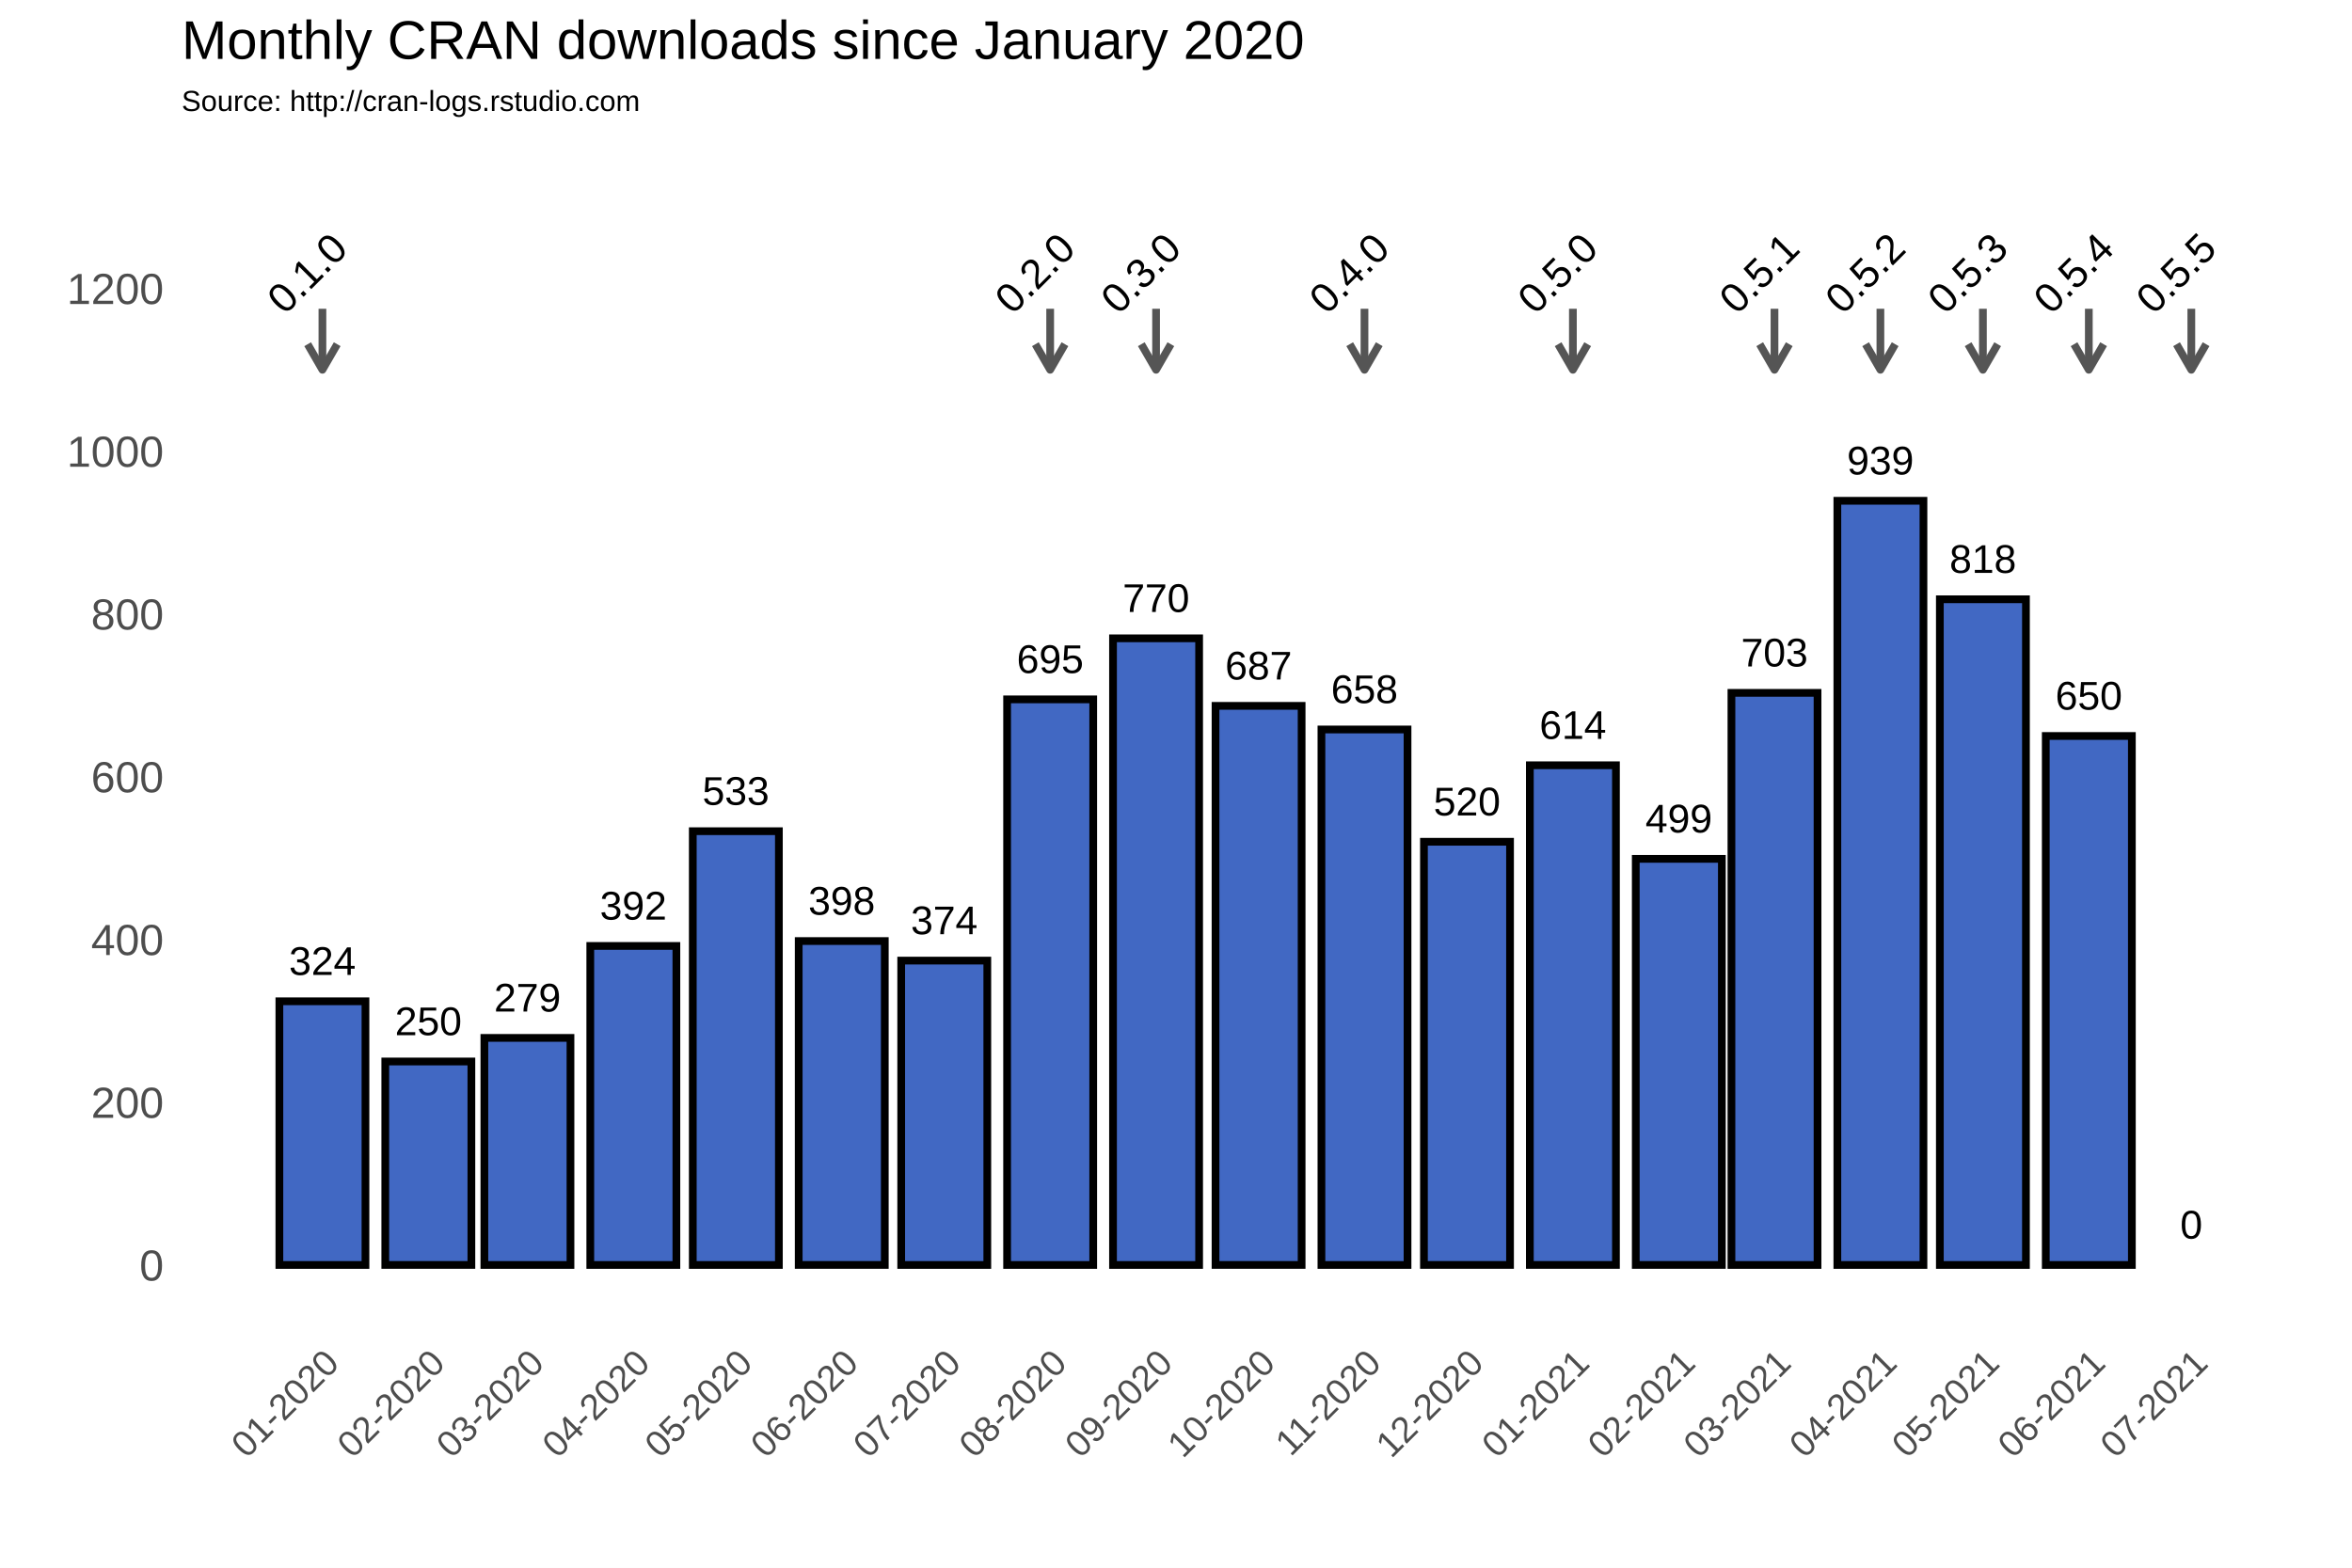
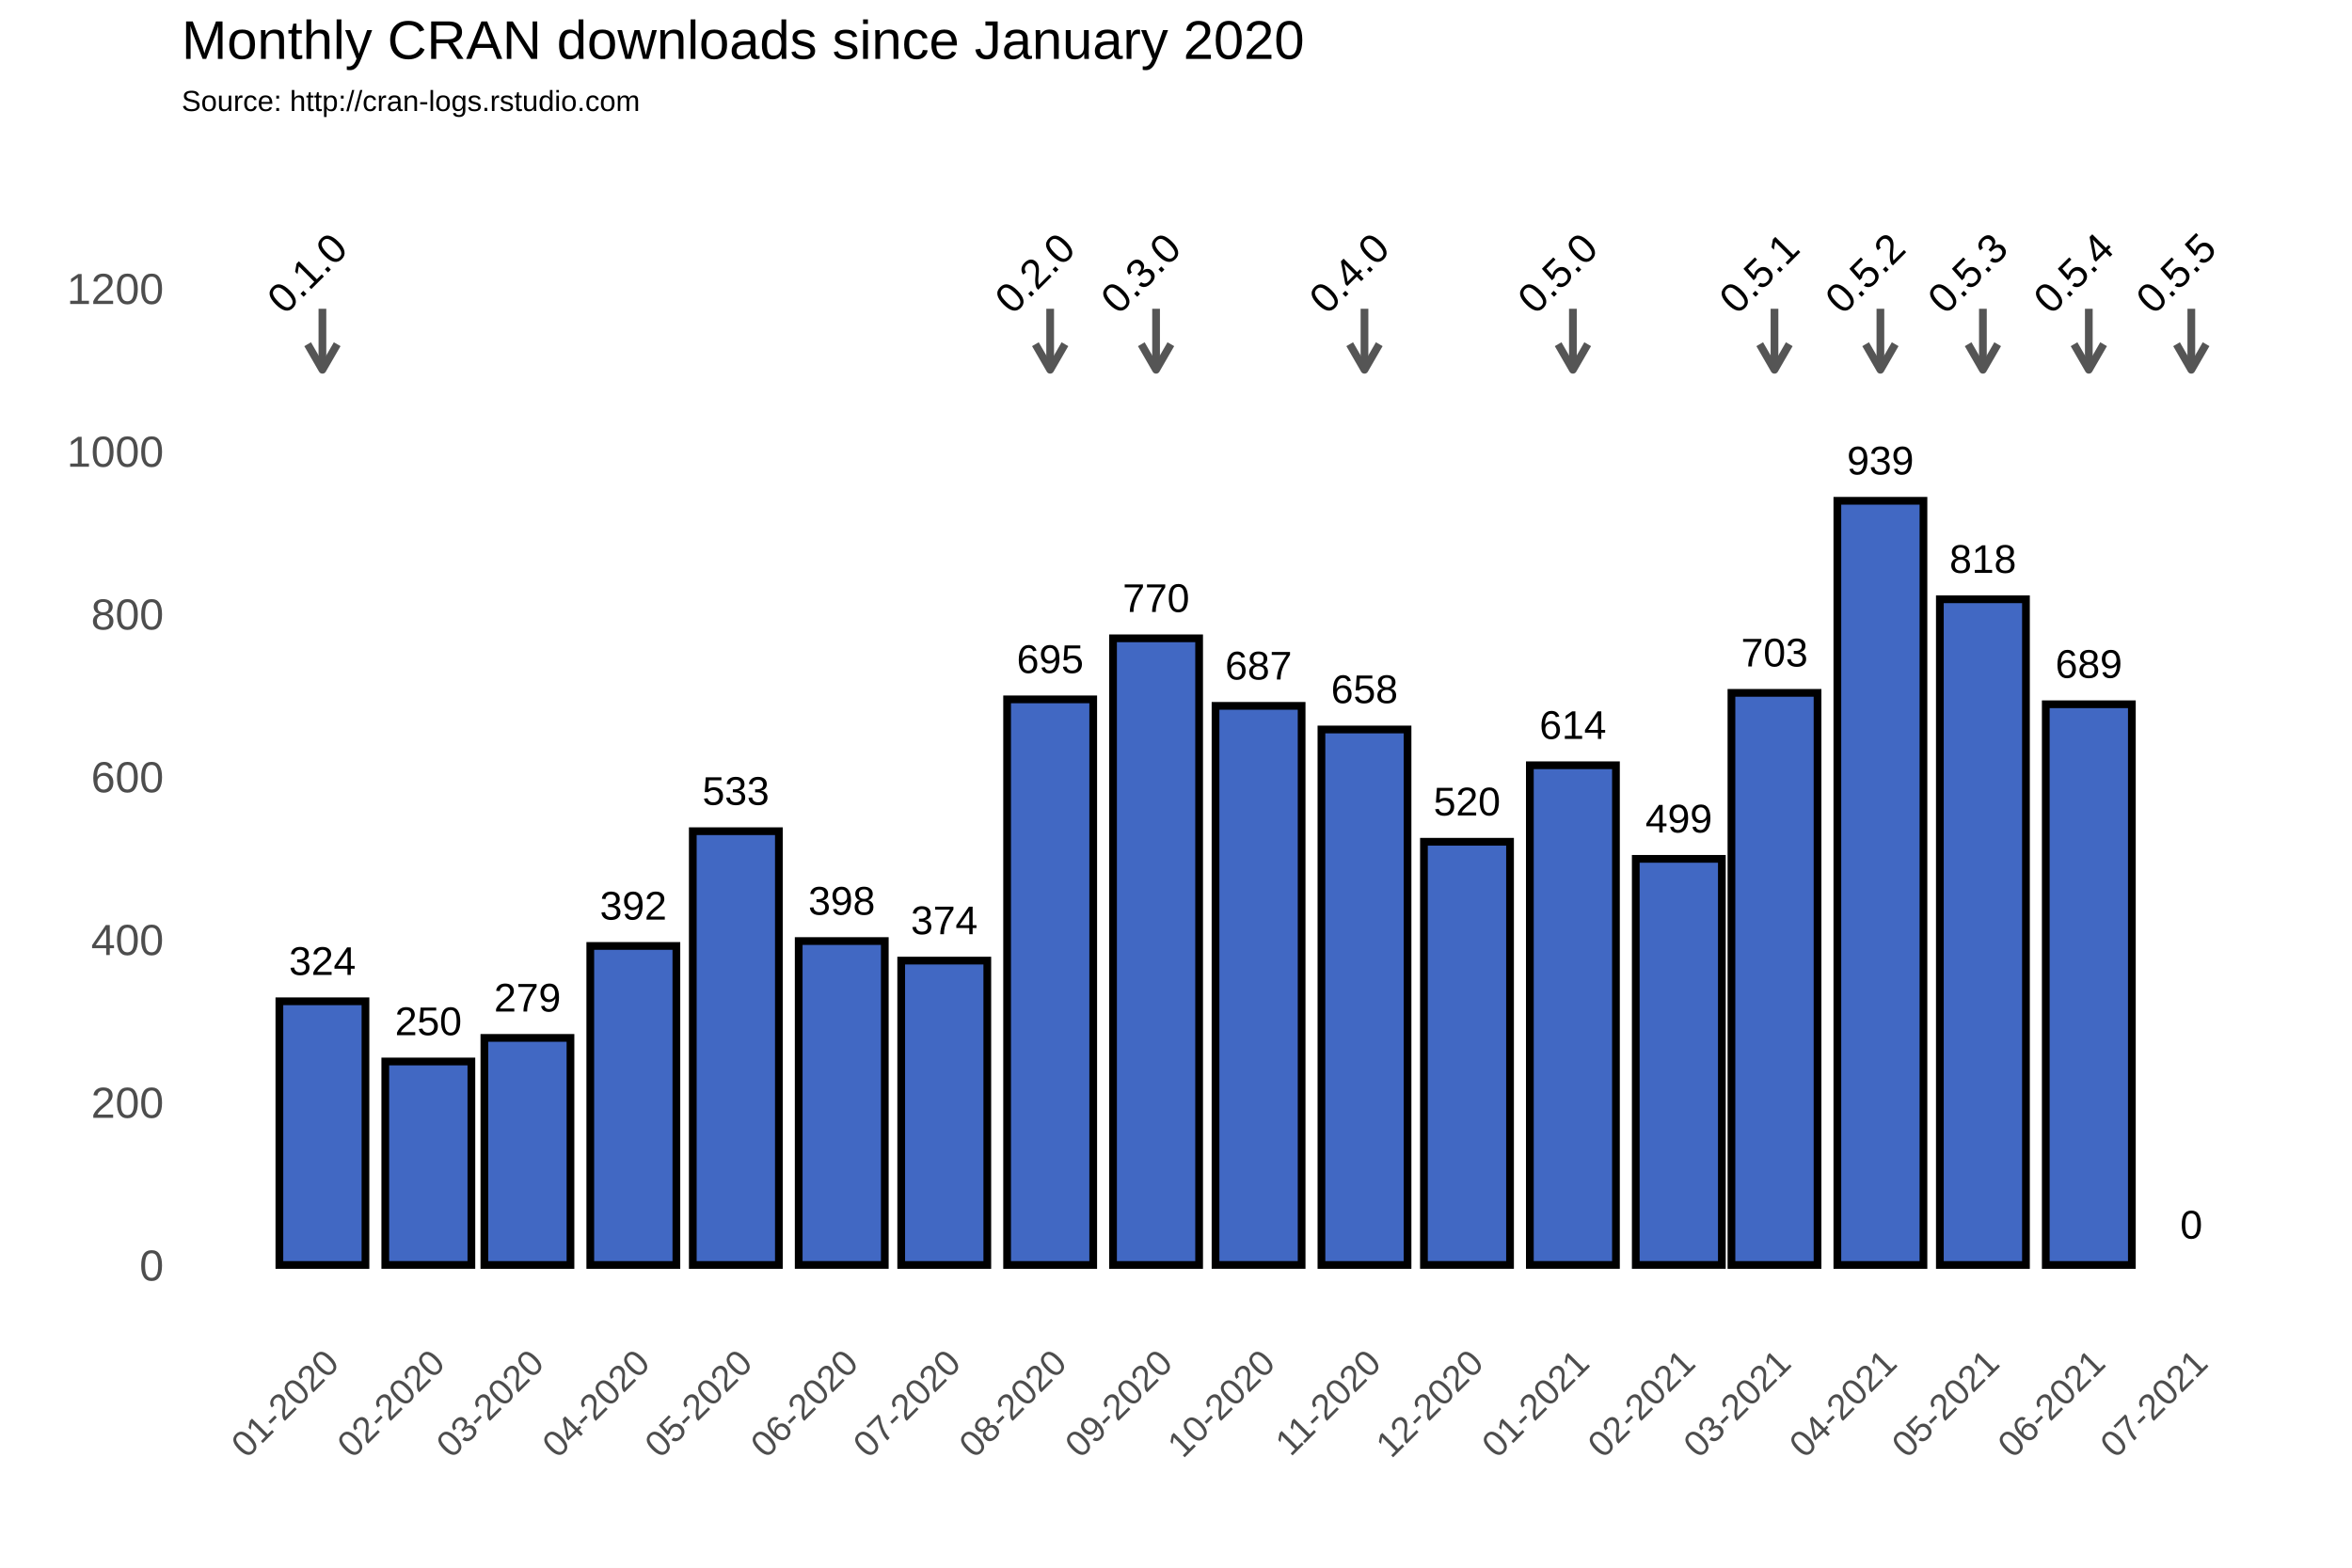
<svg xmlns="http://www.w3.org/2000/svg" class="svglite" width="648.00pt" height="432.00pt" viewBox="0 0 648.00 432.00">
  <defs>
    <style type="text/css">
    .svglite line, .svglite polyline, .svglite polygon, .svglite path, .svglite rect, .svglite circle {
      fill: none;
      stroke: #000000;
      stroke-linecap: round;
      stroke-linejoin: round;
      stroke-miterlimit: 10.00;
    }
  </style>
  </defs>
  <rect width="100%" height="100%" style="stroke: none; fill: #FFFFFF;" />
  <defs>
    <clipPath id="cpMC4wMHw2NDguMDB8MC4wMHw0MzIuMDA=">
      <rect x="0.00" y="0.00" width="648.00" height="432.00" />
    </clipPath>
  </defs>
  <g clip-path="url(#cpMC4wMHw2NDguMDB8MC4wMHw0MzIuMDA=)">
    <rect x="0.00" y="0.00" width="648.00" height="432.00" style="stroke-width: 1.07; stroke: #FFFFFF; fill: #FFFFFF;" />
  </g>
  <defs>
    <clipPath id="cpNTAuMDR8NjQyLjUyfDM3Ljc2fDM2My4zOA==">
      <rect x="50.04" y="37.76" width="592.48" height="325.62" />
    </clipPath>
  </defs>
  <g clip-path="url(#cpNTAuMDR8NjQyLjUyfDM3Ljc2fDM2My4zOA==)">
    <rect x="50.04" y="37.76" width="592.48" height="325.62" style="stroke-width: 1.07; stroke: none;" />
    <polyline points="50.04,326.15 642.52,326.15 " style="stroke-width: 0.53; stroke: #FFFFFF; stroke-linecap: butt;" />
    <polyline points="50.04,281.30 642.52,281.30 " style="stroke-width: 0.53; stroke: #FFFFFF; stroke-linecap: butt;" />
    <polyline points="50.04,236.45 642.52,236.45 " style="stroke-width: 0.53; stroke: #FFFFFF; stroke-linecap: butt;" />
    <polyline points="50.04,191.60 642.52,191.60 " style="stroke-width: 0.53; stroke: #FFFFFF; stroke-linecap: butt;" />
    <polyline points="50.04,146.75 642.52,146.75 " style="stroke-width: 0.53; stroke: #FFFFFF; stroke-linecap: butt;" />
    <polyline points="50.04,101.90 642.52,101.90 " style="stroke-width: 0.53; stroke: #FFFFFF; stroke-linecap: butt;" />
    <polyline points="50.04,57.04 642.52,57.04 " style="stroke-width: 0.53; stroke: #FFFFFF; stroke-linecap: butt;" />
    <polyline points="59.65,363.38 59.65,37.76 " style="stroke-width: 0.53; stroke: #FFFFFF; stroke-linecap: butt;" />
    <polyline points="74.24,363.38 74.24,37.76 " style="stroke-width: 0.53; stroke: #FFFFFF; stroke-linecap: butt;" />
    <polyline points="103.42,363.38 103.42,37.76 " style="stroke-width: 0.53; stroke: #FFFFFF; stroke-linecap: butt;" />
    <polyline points="131.66,363.38 131.66,37.76 " style="stroke-width: 0.53; stroke: #FFFFFF; stroke-linecap: butt;" />
    <polyline points="159.90,363.38 159.90,37.76 " style="stroke-width: 0.53; stroke: #FFFFFF; stroke-linecap: butt;" />
    <polyline points="188.61,363.38 188.61,37.76 " style="stroke-width: 0.53; stroke: #FFFFFF; stroke-linecap: butt;" />
    <polyline points="217.32,363.38 217.32,37.76 " style="stroke-width: 0.53; stroke: #FFFFFF; stroke-linecap: butt;" />
    <polyline points="246.03,363.38 246.03,37.76 " style="stroke-width: 0.53; stroke: #FFFFFF; stroke-linecap: butt;" />
    <polyline points="274.74,363.38 274.74,37.76 " style="stroke-width: 0.53; stroke: #FFFFFF; stroke-linecap: butt;" />
    <polyline points="303.92,363.38 303.92,37.76 " style="stroke-width: 0.53; stroke: #FFFFFF; stroke-linecap: butt;" />
    <polyline points="332.63,363.38 332.63,37.76 " style="stroke-width: 0.53; stroke: #FFFFFF; stroke-linecap: butt;" />
    <polyline points="361.34,363.38 361.34,37.76 " style="stroke-width: 0.53; stroke: #FFFFFF; stroke-linecap: butt;" />
    <polyline points="390.05,363.38 390.05,37.76 " style="stroke-width: 0.53; stroke: #FFFFFF; stroke-linecap: butt;" />
    <polyline points="418.76,363.38 418.76,37.76 " style="stroke-width: 0.53; stroke: #FFFFFF; stroke-linecap: butt;" />
    <polyline points="447.94,363.38 447.94,37.76 " style="stroke-width: 0.53; stroke: #FFFFFF; stroke-linecap: butt;" />
    <polyline points="475.71,363.38 475.71,37.76 " style="stroke-width: 0.53; stroke: #FFFFFF; stroke-linecap: butt;" />
    <polyline points="503.48,363.38 503.48,37.76 " style="stroke-width: 0.53; stroke: #FFFFFF; stroke-linecap: butt;" />
    <polyline points="532.19,363.38 532.19,37.76 " style="stroke-width: 0.53; stroke: #FFFFFF; stroke-linecap: butt;" />
    <polyline points="560.90,363.38 560.90,37.76 " style="stroke-width: 0.53; stroke: #FFFFFF; stroke-linecap: butt;" />
    <polyline points="589.61,363.38 589.61,37.76 " style="stroke-width: 0.53; stroke: #FFFFFF; stroke-linecap: butt;" />
    <polyline points="618.32,363.38 618.32,37.76 " style="stroke-width: 0.53; stroke: #FFFFFF; stroke-linecap: butt;" />
    <polyline points="632.91,363.38 632.91,37.76 " style="stroke-width: 0.53; stroke: #FFFFFF; stroke-linecap: butt;" />
    <polyline points="50.04,348.58 642.52,348.58 " style="stroke-width: 1.07; stroke: #FFFFFF; stroke-linecap: butt;" />
    <polyline points="50.04,303.73 642.52,303.73 " style="stroke-width: 1.07; stroke: #FFFFFF; stroke-linecap: butt;" />
    <polyline points="50.04,258.88 642.52,258.88 " style="stroke-width: 1.07; stroke: #FFFFFF; stroke-linecap: butt;" />
    <polyline points="50.04,214.02 642.52,214.02 " style="stroke-width: 1.07; stroke: #FFFFFF; stroke-linecap: butt;" />
    <polyline points="50.04,169.17 642.52,169.17 " style="stroke-width: 1.07; stroke: #FFFFFF; stroke-linecap: butt;" />
    <polyline points="50.04,124.32 642.52,124.32 " style="stroke-width: 1.07; stroke: #FFFFFF; stroke-linecap: butt;" />
    <polyline points="50.04,79.47 642.52,79.47 " style="stroke-width: 1.07; stroke: #FFFFFF; stroke-linecap: butt;" />
    <polyline points="88.83,363.38 88.83,37.76 " style="stroke-width: 1.07; stroke: #FFFFFF; stroke-linecap: butt;" />
    <polyline points="118.02,363.38 118.02,37.76 " style="stroke-width: 1.07; stroke: #FFFFFF; stroke-linecap: butt;" />
    <polyline points="145.31,363.38 145.31,37.76 " style="stroke-width: 1.07; stroke: #FFFFFF; stroke-linecap: butt;" />
    <polyline points="174.49,363.38 174.49,37.76 " style="stroke-width: 1.07; stroke: #FFFFFF; stroke-linecap: butt;" />
    <polyline points="202.73,363.38 202.73,37.76 " style="stroke-width: 1.07; stroke: #FFFFFF; stroke-linecap: butt;" />
    <polyline points="231.91,363.38 231.91,37.76 " style="stroke-width: 1.07; stroke: #FFFFFF; stroke-linecap: butt;" />
    <polyline points="260.15,363.38 260.15,37.76 " style="stroke-width: 1.07; stroke: #FFFFFF; stroke-linecap: butt;" />
    <polyline points="289.33,363.38 289.33,37.76 " style="stroke-width: 1.07; stroke: #FFFFFF; stroke-linecap: butt;" />
    <polyline points="318.51,363.38 318.51,37.76 " style="stroke-width: 1.07; stroke: #FFFFFF; stroke-linecap: butt;" />
    <polyline points="346.75,363.38 346.75,37.76 " style="stroke-width: 1.07; stroke: #FFFFFF; stroke-linecap: butt;" />
    <polyline points="375.93,363.38 375.93,37.76 " style="stroke-width: 1.07; stroke: #FFFFFF; stroke-linecap: butt;" />
    <polyline points="404.17,363.38 404.17,37.76 " style="stroke-width: 1.07; stroke: #FFFFFF; stroke-linecap: butt;" />
    <polyline points="433.35,363.38 433.35,37.76 " style="stroke-width: 1.07; stroke: #FFFFFF; stroke-linecap: butt;" />
    <polyline points="462.53,363.38 462.53,37.76 " style="stroke-width: 1.07; stroke: #FFFFFF; stroke-linecap: butt;" />
    <polyline points="488.89,363.38 488.89,37.76 " style="stroke-width: 1.07; stroke: #FFFFFF; stroke-linecap: butt;" />
    <polyline points="518.07,363.38 518.07,37.76 " style="stroke-width: 1.07; stroke: #FFFFFF; stroke-linecap: butt;" />
    <polyline points="546.31,363.38 546.31,37.76 " style="stroke-width: 1.07; stroke: #FFFFFF; stroke-linecap: butt;" />
    <polyline points="575.49,363.38 575.49,37.76 " style="stroke-width: 1.07; stroke: #FFFFFF; stroke-linecap: butt;" />
    <polyline points="603.73,363.38 603.73,37.76 " style="stroke-width: 1.07; stroke: #FFFFFF; stroke-linecap: butt;" />
    <rect x="76.97" y="275.92" width="23.72" height="72.66" style="stroke-width: 2.13; stroke-linecap: square; stroke-linejoin: miter; fill: #4168C3;" />
    <rect x="106.15" y="292.51" width="23.72" height="56.06" style="stroke-width: 2.13; stroke-linecap: square; stroke-linejoin: miter; fill: #4168C3;" />
    <rect x="133.45" y="286.01" width="23.72" height="62.57" style="stroke-width: 2.13; stroke-linecap: square; stroke-linejoin: miter; fill: #4168C3;" />
    <rect x="162.63" y="260.67" width="23.72" height="87.91" style="stroke-width: 2.13; stroke-linecap: square; stroke-linejoin: miter; fill: #4168C3;" />
    <rect x="190.87" y="229.05" width="23.72" height="119.53" style="stroke-width: 2.13; stroke-linecap: square; stroke-linejoin: miter; fill: #4168C3;" />
    <rect x="220.05" y="259.32" width="23.72" height="89.25" style="stroke-width: 2.13; stroke-linecap: square; stroke-linejoin: miter; fill: #4168C3;" />
    <rect x="248.29" y="264.71" width="23.72" height="83.87" style="stroke-width: 2.13; stroke-linecap: square; stroke-linejoin: miter; fill: #4168C3;" />
    <rect x="277.47" y="192.72" width="23.72" height="155.86" style="stroke-width: 2.13; stroke-linecap: square; stroke-linejoin: miter; fill: #4168C3;" />
    <rect x="306.65" y="175.90" width="23.72" height="172.68" style="stroke-width: 2.13; stroke-linecap: square; stroke-linejoin: miter; fill: #4168C3;" />
    <rect x="334.89" y="194.51" width="23.72" height="154.06" style="stroke-width: 2.13; stroke-linecap: square; stroke-linejoin: miter; fill: #4168C3;" />
    <rect x="364.07" y="201.02" width="23.72" height="147.56" style="stroke-width: 2.13; stroke-linecap: square; stroke-linejoin: miter; fill: #4168C3;" />
    <rect x="392.31" y="231.96" width="23.72" height="116.61" style="stroke-width: 2.13; stroke-linecap: square; stroke-linejoin: miter; fill: #4168C3;" />
    <rect x="421.49" y="210.88" width="23.72" height="137.69" style="stroke-width: 2.13; stroke-linecap: square; stroke-linejoin: miter; fill: #4168C3;" />
    <rect x="450.67" y="236.67" width="23.72" height="111.90" style="stroke-width: 2.13; stroke-linecap: square; stroke-linejoin: miter; fill: #4168C3;" />
    <rect x="477.03" y="190.93" width="23.72" height="157.65" style="stroke-width: 2.13; stroke-linecap: square; stroke-linejoin: miter; fill: #4168C3;" />
    <rect x="506.21" y="138.00" width="23.72" height="210.58" style="stroke-width: 2.13; stroke-linecap: square; stroke-linejoin: miter; fill: #4168C3;" />
    <rect x="534.45" y="165.14" width="23.72" height="183.44" style="stroke-width: 2.13; stroke-linecap: square; stroke-linejoin: miter; fill: #4168C3;" />
-     <rect x="563.63" y="202.81" width="23.72" height="145.77" style="stroke-width: 2.13; stroke-linecap: square; stroke-linejoin: miter; fill: #4168C3;" />
+     <rect x="563.63" y="194.07" width="23.72" height="154.51" style="stroke-width: 2.13; stroke-linecap: square; stroke-linejoin: miter; fill: #4168C3;" />
    <rect x="591.87" y="348.58" width="23.72" height="0.00" style="stroke-width: 2.13; stroke-linecap: square; stroke-linejoin: miter; fill: #4168C3;" />
    <text x="88.83" y="268.66" text-anchor="middle" style="font-size: 11.04px; font-family: Arial;" textLength="18.40px" lengthAdjust="spacingAndGlyphs">324</text>
    <text x="118.02" y="285.25" text-anchor="middle" style="font-size: 11.04px; font-family: Arial;" textLength="18.40px" lengthAdjust="spacingAndGlyphs">250</text>
    <text x="145.31" y="278.75" text-anchor="middle" style="font-size: 11.04px; font-family: Arial;" textLength="18.40px" lengthAdjust="spacingAndGlyphs">279</text>
    <text x="174.49" y="253.41" text-anchor="middle" style="font-size: 11.04px; font-family: Arial;" textLength="18.40px" lengthAdjust="spacingAndGlyphs">392</text>
    <text x="202.73" y="221.79" text-anchor="middle" style="font-size: 11.04px; font-family: Arial;" textLength="18.40px" lengthAdjust="spacingAndGlyphs">533</text>
    <text x="231.91" y="252.06" text-anchor="middle" style="font-size: 11.04px; font-family: Arial;" textLength="18.40px" lengthAdjust="spacingAndGlyphs">398</text>
    <text x="260.15" y="257.44" text-anchor="middle" style="font-size: 11.04px; font-family: Arial;" textLength="18.40px" lengthAdjust="spacingAndGlyphs">374</text>
    <text x="289.33" y="185.46" text-anchor="middle" style="font-size: 11.04px; font-family: Arial;" textLength="18.40px" lengthAdjust="spacingAndGlyphs">695</text>
    <text x="318.51" y="168.64" text-anchor="middle" style="font-size: 11.04px; font-family: Arial;" textLength="18.40px" lengthAdjust="spacingAndGlyphs">770</text>
    <text x="346.75" y="187.25" text-anchor="middle" style="font-size: 11.04px; font-family: Arial;" textLength="18.40px" lengthAdjust="spacingAndGlyphs">687</text>
    <text x="375.93" y="193.75" text-anchor="middle" style="font-size: 11.04px; font-family: Arial;" textLength="18.40px" lengthAdjust="spacingAndGlyphs">658</text>
    <text x="404.17" y="224.70" text-anchor="middle" style="font-size: 11.04px; font-family: Arial;" textLength="18.40px" lengthAdjust="spacingAndGlyphs">520</text>
    <text x="433.35" y="203.62" text-anchor="middle" style="font-size: 11.04px; font-family: Arial;" textLength="18.40px" lengthAdjust="spacingAndGlyphs">614</text>
    <text x="462.53" y="229.41" text-anchor="middle" style="font-size: 11.04px; font-family: Arial;" textLength="18.40px" lengthAdjust="spacingAndGlyphs">499</text>
    <text x="488.89" y="183.66" text-anchor="middle" style="font-size: 11.04px; font-family: Arial;" textLength="18.40px" lengthAdjust="spacingAndGlyphs">703</text>
    <text x="518.07" y="130.74" text-anchor="middle" style="font-size: 11.04px; font-family: Arial;" textLength="18.40px" lengthAdjust="spacingAndGlyphs">939</text>
    <text x="546.31" y="157.87" text-anchor="middle" style="font-size: 11.04px; font-family: Arial;" textLength="18.40px" lengthAdjust="spacingAndGlyphs">818</text>
-     <text x="575.49" y="195.55" text-anchor="middle" style="font-size: 11.04px; font-family: Arial;" textLength="18.40px" lengthAdjust="spacingAndGlyphs">650</text>
+     <text x="575.49" y="186.80" text-anchor="middle" style="font-size: 11.04px; font-family: Arial;" textLength="18.40px" lengthAdjust="spacingAndGlyphs">689</text>
    <text x="603.73" y="341.31" text-anchor="middle" style="font-size: 11.04px; font-family: Arial;" textLength="6.13px" lengthAdjust="spacingAndGlyphs">0</text>
    <line x1="88.83" y1="85.08" x2="88.83" y2="101.90" style="stroke-width: 2.13; stroke: #555555; stroke-linecap: butt;" />
    <polyline points="84.76,94.85 88.83,101.90 92.90,94.85 " style="stroke-width: 2.13; stroke: #555555; stroke-linecap: butt;" />
    <line x1="289.33" y1="85.08" x2="289.33" y2="101.90" style="stroke-width: 2.13; stroke: #555555; stroke-linecap: butt;" />
    <polyline points="285.26,94.85 289.33,101.90 293.40,94.85 " style="stroke-width: 2.13; stroke: #555555; stroke-linecap: butt;" />
    <line x1="318.51" y1="85.08" x2="318.51" y2="101.90" style="stroke-width: 2.13; stroke: #555555; stroke-linecap: butt;" />
    <polyline points="314.44,94.85 318.51,101.90 322.58,94.85 " style="stroke-width: 2.13; stroke: #555555; stroke-linecap: butt;" />
    <line x1="375.93" y1="85.08" x2="375.93" y2="101.90" style="stroke-width: 2.13; stroke: #555555; stroke-linecap: butt;" />
    <polyline points="371.86,94.85 375.93,101.90 380.00,94.85 " style="stroke-width: 2.13; stroke: #555555; stroke-linecap: butt;" />
    <line x1="433.35" y1="85.08" x2="433.35" y2="101.90" style="stroke-width: 2.13; stroke: #555555; stroke-linecap: butt;" />
    <polyline points="429.28,94.85 433.35,101.90 437.42,94.85 " style="stroke-width: 2.13; stroke: #555555; stroke-linecap: butt;" />
    <line x1="488.89" y1="85.08" x2="488.89" y2="101.90" style="stroke-width: 2.13; stroke: #555555; stroke-linecap: butt;" />
    <polyline points="484.82,94.85 488.89,101.90 492.96,94.85 " style="stroke-width: 2.13; stroke: #555555; stroke-linecap: butt;" />
    <line x1="518.07" y1="85.08" x2="518.07" y2="101.90" style="stroke-width: 2.13; stroke: #555555; stroke-linecap: butt;" />
    <polyline points="514.00,94.85 518.07,101.90 522.14,94.85 " style="stroke-width: 2.13; stroke: #555555; stroke-linecap: butt;" />
    <line x1="546.31" y1="85.08" x2="546.31" y2="101.90" style="stroke-width: 2.13; stroke: #555555; stroke-linecap: butt;" />
    <polyline points="542.24,94.85 546.31,101.90 550.38,94.85 " style="stroke-width: 2.13; stroke: #555555; stroke-linecap: butt;" />
    <line x1="575.49" y1="85.08" x2="575.49" y2="101.90" style="stroke-width: 2.13; stroke: #555555; stroke-linecap: butt;" />
    <polyline points="571.42,94.85 575.49,101.90 579.56,94.85 " style="stroke-width: 2.13; stroke: #555555; stroke-linecap: butt;" />
    <line x1="603.73" y1="85.08" x2="603.73" y2="101.90" style="stroke-width: 2.13; stroke: #555555; stroke-linecap: butt;" />
    <polyline points="599.66,94.85 603.73,101.90 607.80,94.85 " style="stroke-width: 2.13; stroke: #555555; stroke-linecap: butt;" />
    <text transform="translate(87.40,78.03) rotate(-45)" text-anchor="middle" style="font-size: 11.38px; font-family: Arial;" textLength="25.31px" lengthAdjust="spacingAndGlyphs">0.1.0</text>
    <text transform="translate(287.89,78.03) rotate(-45)" text-anchor="middle" style="font-size: 11.38px; font-family: Arial;" textLength="25.31px" lengthAdjust="spacingAndGlyphs">0.2.0</text>
    <text transform="translate(317.07,78.03) rotate(-45)" text-anchor="middle" style="font-size: 11.38px; font-family: Arial;" textLength="25.31px" lengthAdjust="spacingAndGlyphs">0.3.0</text>
    <text transform="translate(374.49,78.03) rotate(-45)" text-anchor="middle" style="font-size: 11.38px; font-family: Arial;" textLength="25.31px" lengthAdjust="spacingAndGlyphs">0.4.0</text>
    <text transform="translate(431.91,78.03) rotate(-45)" text-anchor="middle" style="font-size: 11.38px; font-family: Arial;" textLength="25.31px" lengthAdjust="spacingAndGlyphs">0.5.0</text>
    <text transform="translate(487.45,78.03) rotate(-45)" text-anchor="middle" style="font-size: 11.38px; font-family: Arial;" textLength="25.31px" lengthAdjust="spacingAndGlyphs">0.5.1</text>
    <text transform="translate(516.63,78.03) rotate(-45)" text-anchor="middle" style="font-size: 11.38px; font-family: Arial;" textLength="25.31px" lengthAdjust="spacingAndGlyphs">0.5.2</text>
    <text transform="translate(544.87,78.03) rotate(-45)" text-anchor="middle" style="font-size: 11.38px; font-family: Arial;" textLength="25.31px" lengthAdjust="spacingAndGlyphs">0.5.3</text>
    <text transform="translate(574.05,78.03) rotate(-45)" text-anchor="middle" style="font-size: 11.38px; font-family: Arial;" textLength="25.31px" lengthAdjust="spacingAndGlyphs">0.5.4</text>
    <text transform="translate(602.29,78.03) rotate(-45)" text-anchor="middle" style="font-size: 11.38px; font-family: Arial;" textLength="25.31px" lengthAdjust="spacingAndGlyphs">0.5.5</text>
  </g>
  <g clip-path="url(#cpMC4wMHw2NDguMDB8MC4wMHw0MzIuMDA=)">
    <text x="45.11" y="352.88" text-anchor="end" style="font-size: 12.00px; fill: #4D4D4D; font-family: Arial;" textLength="6.67px" lengthAdjust="spacingAndGlyphs">0</text>
    <text x="45.11" y="308.03" text-anchor="end" style="font-size: 12.00px; fill: #4D4D4D; font-family: Arial;" textLength="20.02px" lengthAdjust="spacingAndGlyphs">200</text>
    <text x="45.11" y="263.17" text-anchor="end" style="font-size: 12.00px; fill: #4D4D4D; font-family: Arial;" textLength="20.02px" lengthAdjust="spacingAndGlyphs">400</text>
    <text x="45.11" y="218.32" text-anchor="end" style="font-size: 12.00px; fill: #4D4D4D; font-family: Arial;" textLength="20.02px" lengthAdjust="spacingAndGlyphs">600</text>
    <text x="45.11" y="173.47" text-anchor="end" style="font-size: 12.00px; fill: #4D4D4D; font-family: Arial;" textLength="20.02px" lengthAdjust="spacingAndGlyphs">800</text>
    <text x="45.11" y="128.62" text-anchor="end" style="font-size: 12.00px; fill: #4D4D4D; font-family: Arial;" textLength="26.70px" lengthAdjust="spacingAndGlyphs">1000</text>
    <text x="45.11" y="83.77" text-anchor="end" style="font-size: 12.00px; fill: #4D4D4D; font-family: Arial;" textLength="26.70px" lengthAdjust="spacingAndGlyphs">1200</text>
    <text transform="translate(93.90,376.17) rotate(-45)" text-anchor="end" style="font-size: 10.00px; fill: #4D4D4D; font-family: Arial;" textLength="36.73px" lengthAdjust="spacingAndGlyphs">01-2020</text>
    <text transform="translate(123.08,376.17) rotate(-45)" text-anchor="end" style="font-size: 10.00px; fill: #4D4D4D; font-family: Arial;" textLength="36.73px" lengthAdjust="spacingAndGlyphs">02-2020</text>
    <text transform="translate(150.38,376.17) rotate(-45)" text-anchor="end" style="font-size: 10.00px; fill: #4D4D4D; font-family: Arial;" textLength="36.73px" lengthAdjust="spacingAndGlyphs">03-2020</text>
    <text transform="translate(179.56,376.17) rotate(-45)" text-anchor="end" style="font-size: 10.00px; fill: #4D4D4D; font-family: Arial;" textLength="36.73px" lengthAdjust="spacingAndGlyphs">04-2020</text>
    <text transform="translate(207.80,376.17) rotate(-45)" text-anchor="end" style="font-size: 10.00px; fill: #4D4D4D; font-family: Arial;" textLength="36.73px" lengthAdjust="spacingAndGlyphs">05-2020</text>
    <text transform="translate(236.98,376.17) rotate(-45)" text-anchor="end" style="font-size: 10.00px; fill: #4D4D4D; font-family: Arial;" textLength="36.73px" lengthAdjust="spacingAndGlyphs">06-2020</text>
    <text transform="translate(265.22,376.17) rotate(-45)" text-anchor="end" style="font-size: 10.00px; fill: #4D4D4D; font-family: Arial;" textLength="36.73px" lengthAdjust="spacingAndGlyphs">07-2020</text>
    <text transform="translate(294.40,376.17) rotate(-45)" text-anchor="end" style="font-size: 10.00px; fill: #4D4D4D; font-family: Arial;" textLength="36.73px" lengthAdjust="spacingAndGlyphs">08-2020</text>
    <text transform="translate(323.58,376.17) rotate(-45)" text-anchor="end" style="font-size: 10.00px; fill: #4D4D4D; font-family: Arial;" textLength="36.73px" lengthAdjust="spacingAndGlyphs">09-2020</text>
    <text transform="translate(351.82,376.17) rotate(-45)" text-anchor="end" style="font-size: 10.00px; fill: #4D4D4D; font-family: Arial;" textLength="36.73px" lengthAdjust="spacingAndGlyphs">10-2020</text>
    <text transform="translate(381.00,376.17) rotate(-45)" text-anchor="end" style="font-size: 10.00px; fill: #4D4D4D; font-family: Arial;" textLength="35.99px" lengthAdjust="spacingAndGlyphs">11-2020</text>
    <text transform="translate(409.24,376.17) rotate(-45)" text-anchor="end" style="font-size: 10.00px; fill: #4D4D4D; font-family: Arial;" textLength="36.73px" lengthAdjust="spacingAndGlyphs">12-2020</text>
    <text transform="translate(438.42,376.17) rotate(-45)" text-anchor="end" style="font-size: 10.00px; fill: #4D4D4D; font-family: Arial;" textLength="36.73px" lengthAdjust="spacingAndGlyphs">01-2021</text>
    <text transform="translate(467.60,376.17) rotate(-45)" text-anchor="end" style="font-size: 10.00px; fill: #4D4D4D; font-family: Arial;" textLength="36.73px" lengthAdjust="spacingAndGlyphs">02-2021</text>
    <text transform="translate(493.96,376.17) rotate(-45)" text-anchor="end" style="font-size: 10.00px; fill: #4D4D4D; font-family: Arial;" textLength="36.73px" lengthAdjust="spacingAndGlyphs">03-2021</text>
    <text transform="translate(523.14,376.17) rotate(-45)" text-anchor="end" style="font-size: 10.00px; fill: #4D4D4D; font-family: Arial;" textLength="36.73px" lengthAdjust="spacingAndGlyphs">04-2021</text>
    <text transform="translate(551.38,376.17) rotate(-45)" text-anchor="end" style="font-size: 10.00px; fill: #4D4D4D; font-family: Arial;" textLength="36.73px" lengthAdjust="spacingAndGlyphs">05-2021</text>
    <text transform="translate(580.56,376.17) rotate(-45)" text-anchor="end" style="font-size: 10.00px; fill: #4D4D4D; font-family: Arial;" textLength="36.73px" lengthAdjust="spacingAndGlyphs">06-2021</text>
    <text transform="translate(608.80,376.17) rotate(-45)" text-anchor="end" style="font-size: 10.00px; fill: #4D4D4D; font-family: Arial;" textLength="36.73px" lengthAdjust="spacingAndGlyphs">07-2021</text>
    <text x="50.04" y="30.59" style="font-size: 8.00px; font-family: Arial;" textLength="126.32px" lengthAdjust="spacingAndGlyphs">Source: http://cran-logs.rstudio.com</text>
    <text x="50.04" y="16.22" style="font-size: 15.00px; font-family: Arial;" textLength="309.25px" lengthAdjust="spacingAndGlyphs">Monthly CRAN downloads since January 2020</text>
  </g>
</svg>
